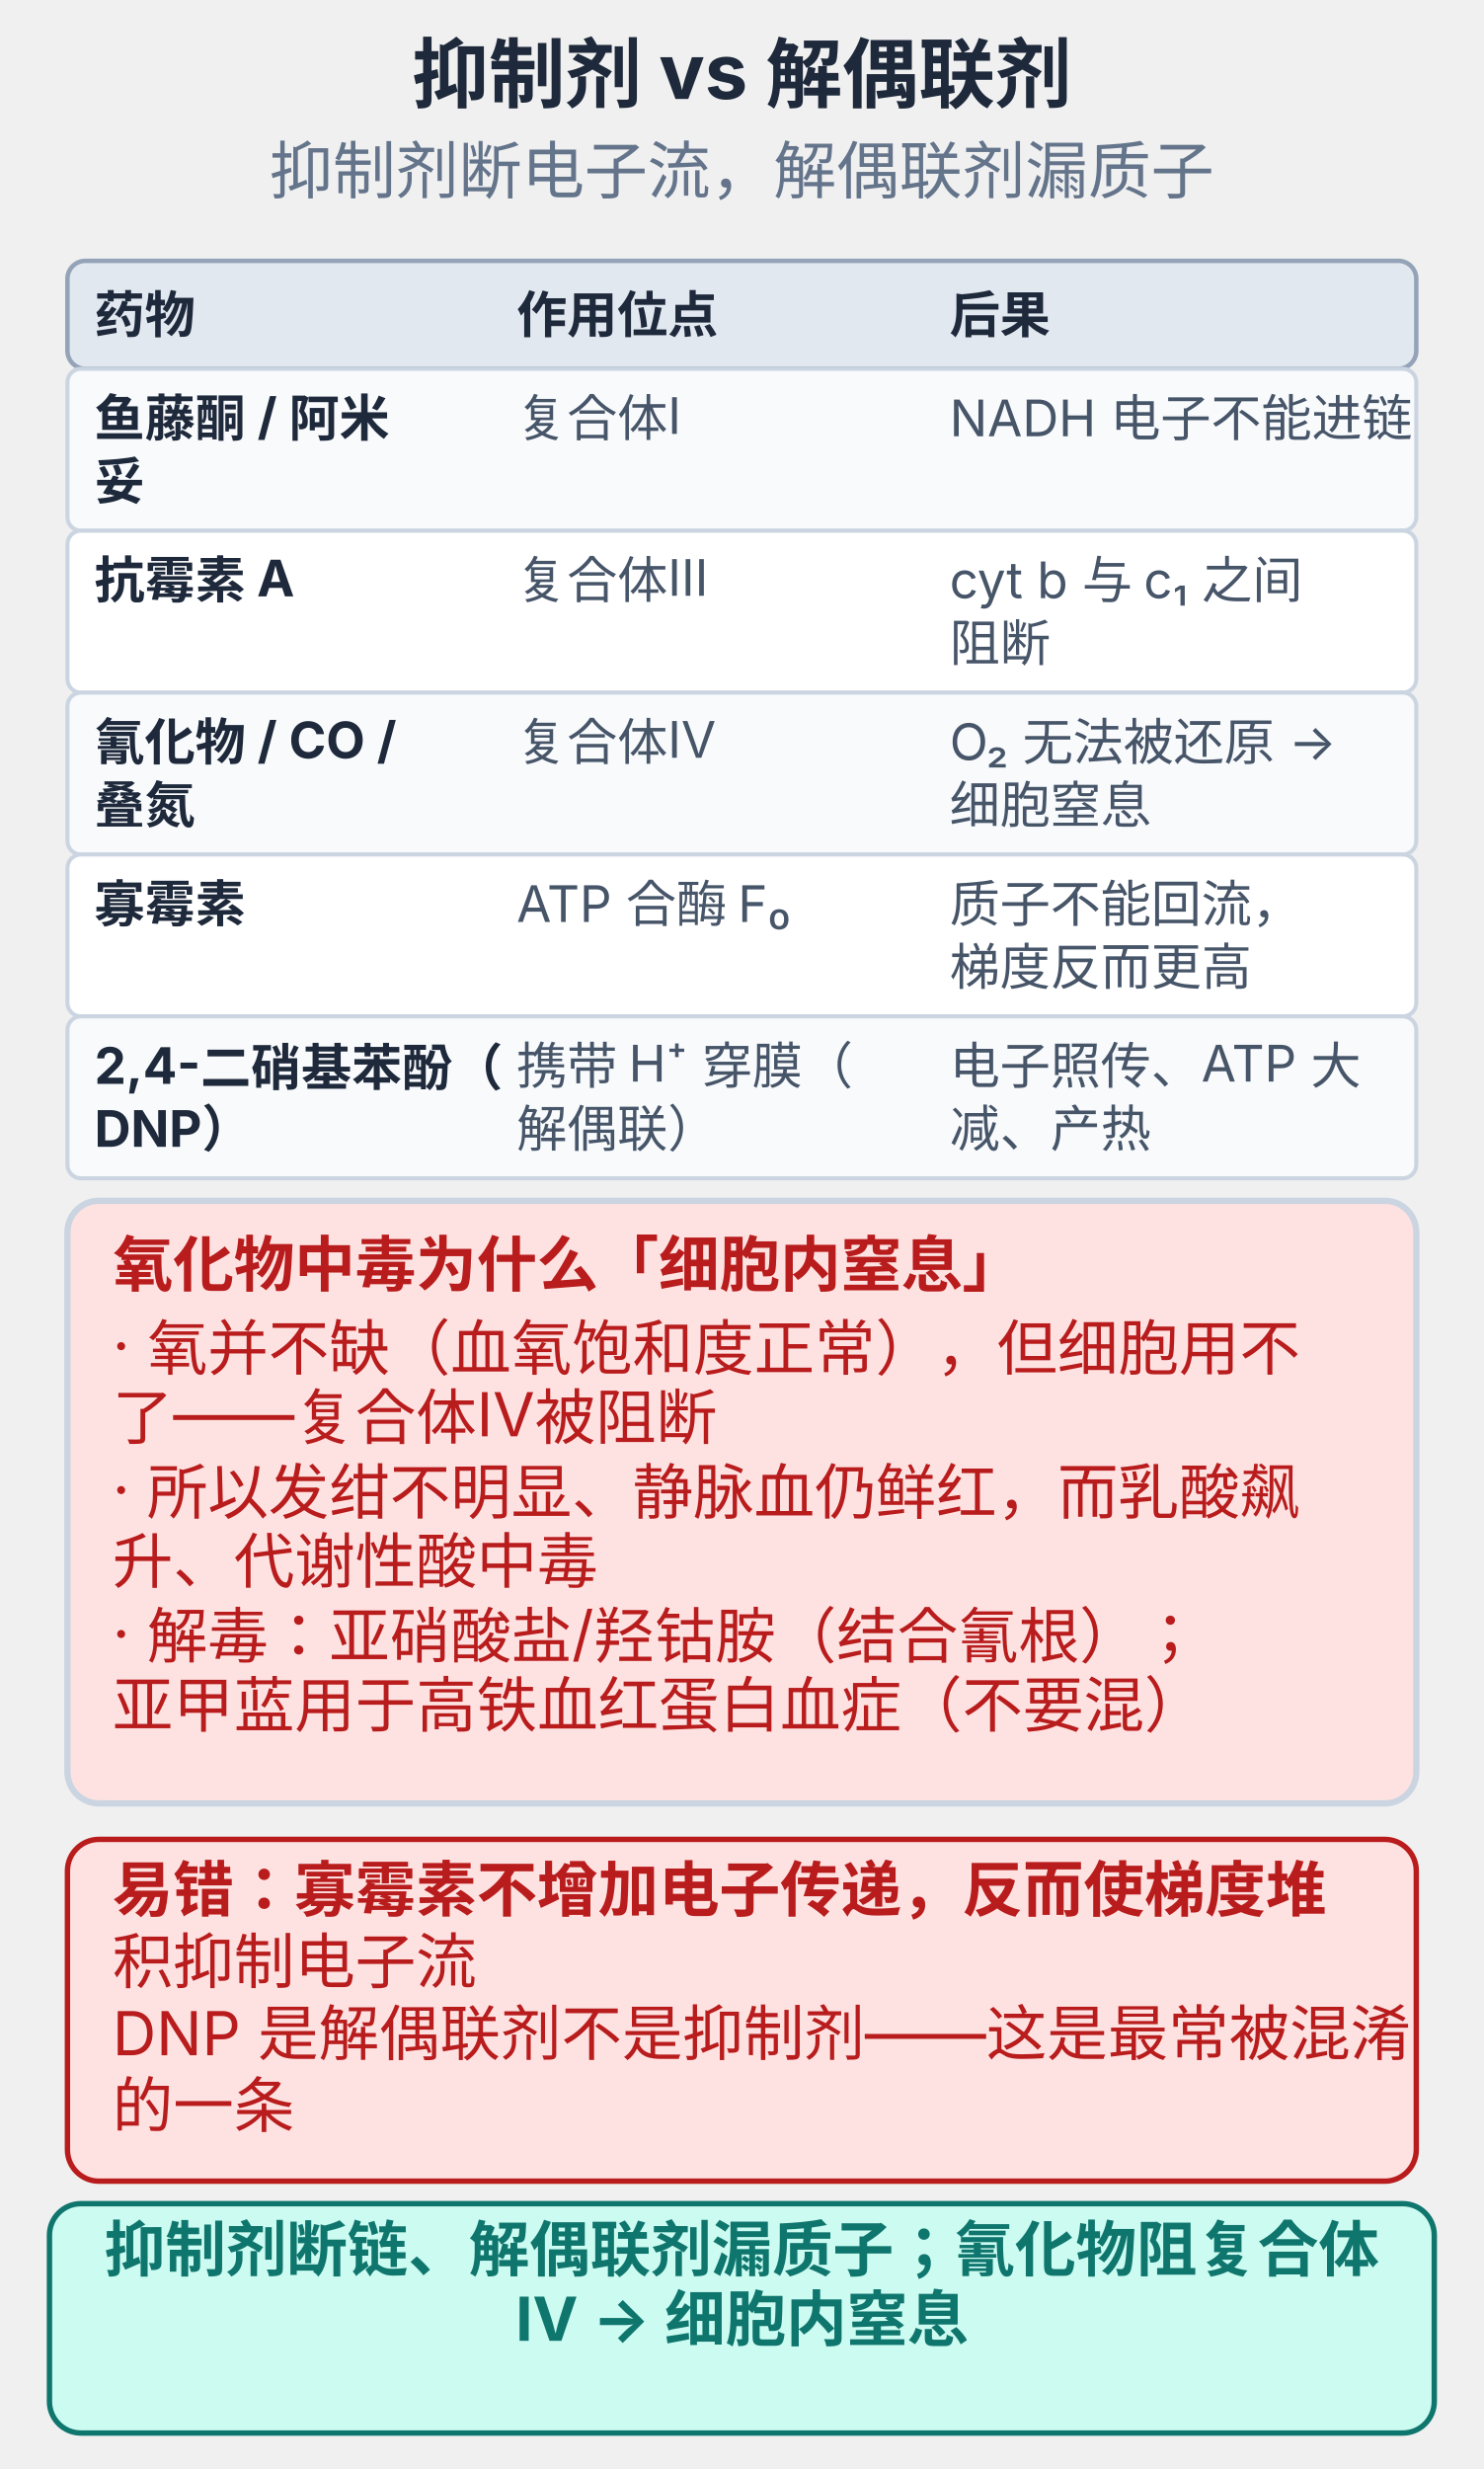
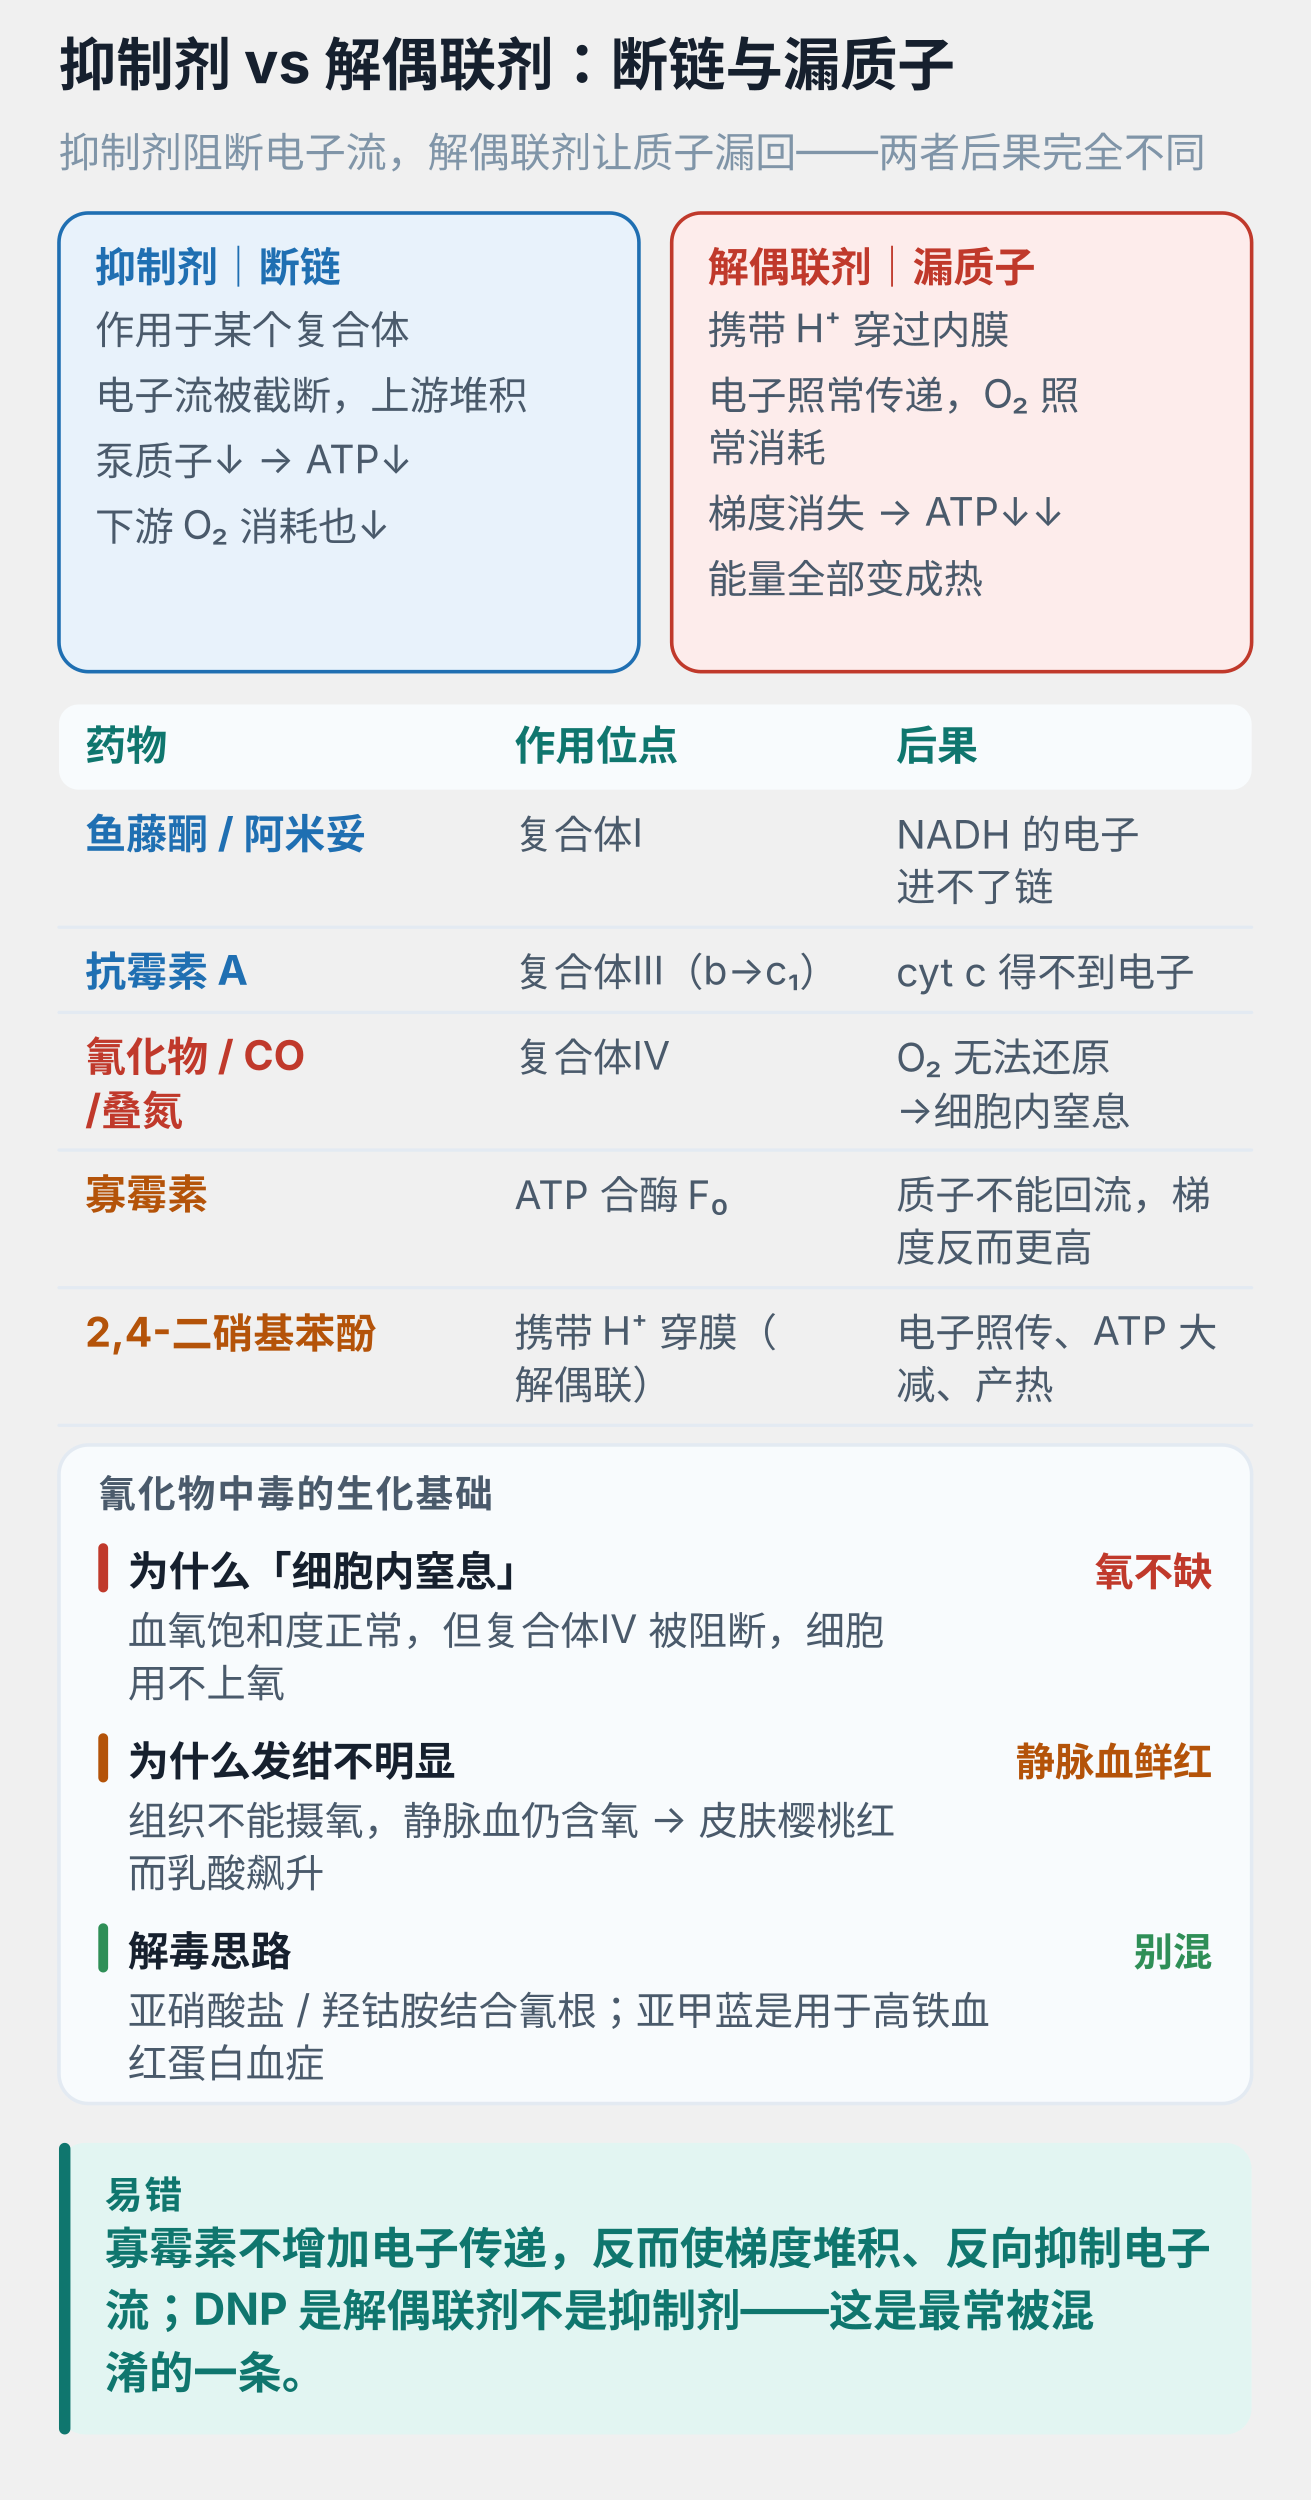
- <svg xmlns="http://www.w3.org/2000/svg" viewBox="0 0 330 549" width="100%" style="max-width:330px;display:block;margin:0 auto;background:#ffffff;border-radius:10px" role="img">
-   <text x="165.0" y="22.6" text-anchor="middle" font-size="17" font-weight="700" fill="#1e293b" font-family="-apple-system,'PingFang SC','Microsoft YaHei',sans-serif">抑制剂 vs 解偶联剂</text>
-   <text x="165.0" y="43.0" text-anchor="middle" font-size="14" font-weight="400" fill="#64748b" font-family="-apple-system,'PingFang SC','Microsoft YaHei',sans-serif">抑制剂断电子流，解偶联剂漏质子</text>
-   <rect x="15.0" y="58.0" width="300.0" height="24.0" rx="4" fill="#e2e8f0" stroke="#94a3b8" stroke-width="1" />
-   <text x="21.0" y="74.0" text-anchor="start" font-size="11.2" font-weight="700" fill="#1e293b" font-family="-apple-system,'PingFang SC','Microsoft YaHei',sans-serif">药物</text>
-   <text x="114.9" y="74.0" text-anchor="start" font-size="11.2" font-weight="700" fill="#1e293b" font-family="-apple-system,'PingFang SC','Microsoft YaHei',sans-serif">作用位点</text>
-   <text x="211.2" y="74.0" text-anchor="start" font-size="11.2" font-weight="700" fill="#1e293b" font-family="-apple-system,'PingFang SC','Microsoft YaHei',sans-serif">后果</text>
-   <rect x="15.0" y="82.0" width="300.0" height="36.0" rx="3" fill="#f8fafc" stroke="#cbd5e1" stroke-width="0.9" />
-   <text x="21.0" y="97.0" text-anchor="start" font-size="11.2" font-weight="700" fill="#1e293b" font-family="-apple-system,'PingFang SC','Microsoft YaHei',sans-serif">鱼藤酮 / 阿米</text>
-   <text x="21.0" y="111.0" text-anchor="start" font-size="11.2" font-weight="700" fill="#1e293b" font-family="-apple-system,'PingFang SC','Microsoft YaHei',sans-serif">妥</text>
-   <text x="114.9" y="97.0" text-anchor="start" font-size="11.2" font-weight="400" fill="#475569" font-family="-apple-system,'PingFang SC','Microsoft YaHei',sans-serif">复合体Ⅰ</text>
-   <text x="211.2" y="97.0" text-anchor="start" font-size="11.2" font-weight="400" fill="#475569" font-family="-apple-system,'PingFang SC','Microsoft YaHei',sans-serif">NADH 电子不能进链</text>
-   <rect x="15.0" y="118.0" width="300.0" height="36.0" rx="3" fill="#ffffff" stroke="#cbd5e1" stroke-width="0.9" />
-   <text x="21.0" y="133.0" text-anchor="start" font-size="11.2" font-weight="700" fill="#1e293b" font-family="-apple-system,'PingFang SC','Microsoft YaHei',sans-serif">抗霉素 A</text>
-   <text x="114.9" y="133.0" text-anchor="start" font-size="11.2" font-weight="400" fill="#475569" font-family="-apple-system,'PingFang SC','Microsoft YaHei',sans-serif">复合体Ⅲ</text>
-   <text x="211.2" y="133.0" text-anchor="start" font-size="11.2" font-weight="400" fill="#475569" font-family="-apple-system,'PingFang SC','Microsoft YaHei',sans-serif">cyt b 与 c₁ 之间</text>
-   <text x="211.2" y="147.0" text-anchor="start" font-size="11.2" font-weight="400" fill="#475569" font-family="-apple-system,'PingFang SC','Microsoft YaHei',sans-serif">阻断</text>
-   <rect x="15.0" y="154.0" width="300.0" height="36.0" rx="3" fill="#f8fafc" stroke="#cbd5e1" stroke-width="0.9" />
-   <text x="21.0" y="169.0" text-anchor="start" font-size="11.2" font-weight="700" fill="#1e293b" font-family="-apple-system,'PingFang SC','Microsoft YaHei',sans-serif">氰化物 / CO / </text>
-   <text x="21.0" y="183.0" text-anchor="start" font-size="11.2" font-weight="700" fill="#1e293b" font-family="-apple-system,'PingFang SC','Microsoft YaHei',sans-serif">叠氮</text>
-   <text x="114.9" y="169.0" text-anchor="start" font-size="11.2" font-weight="400" fill="#475569" font-family="-apple-system,'PingFang SC','Microsoft YaHei',sans-serif">复合体Ⅳ</text>
-   <text x="211.2" y="169.0" text-anchor="start" font-size="11.2" font-weight="400" fill="#475569" font-family="-apple-system,'PingFang SC','Microsoft YaHei',sans-serif">O₂ 无法被还原 → </text>
-   <text x="211.2" y="183.0" text-anchor="start" font-size="11.2" font-weight="400" fill="#475569" font-family="-apple-system,'PingFang SC','Microsoft YaHei',sans-serif">细胞窒息</text>
-   <rect x="15.0" y="190.0" width="300.0" height="36.0" rx="3" fill="#ffffff" stroke="#cbd5e1" stroke-width="0.9" />
-   <text x="21.0" y="205.0" text-anchor="start" font-size="11.2" font-weight="700" fill="#1e293b" font-family="-apple-system,'PingFang SC','Microsoft YaHei',sans-serif">寡霉素</text>
-   <text x="114.9" y="205.0" text-anchor="start" font-size="11.2" font-weight="400" fill="#475569" font-family="-apple-system,'PingFang SC','Microsoft YaHei',sans-serif">ATP 合酶 F₀</text>
-   <text x="211.2" y="205.0" text-anchor="start" font-size="11.2" font-weight="400" fill="#475569" font-family="-apple-system,'PingFang SC','Microsoft YaHei',sans-serif">质子不能回流，</text>
-   <text x="211.2" y="219.0" text-anchor="start" font-size="11.2" font-weight="400" fill="#475569" font-family="-apple-system,'PingFang SC','Microsoft YaHei',sans-serif">梯度反而更高</text>
-   <rect x="15.0" y="226.0" width="300.0" height="36.0" rx="3" fill="#f8fafc" stroke="#cbd5e1" stroke-width="0.9" />
-   <text x="21.0" y="241.0" text-anchor="start" font-size="11.2" font-weight="700" fill="#1e293b" font-family="-apple-system,'PingFang SC','Microsoft YaHei',sans-serif">2,4-二硝基苯酚（</text>
-   <text x="21.0" y="255.0" text-anchor="start" font-size="11.2" font-weight="700" fill="#1e293b" font-family="-apple-system,'PingFang SC','Microsoft YaHei',sans-serif">DNP）</text>
-   <text x="114.9" y="241.0" text-anchor="start" font-size="11.2" font-weight="400" fill="#475569" font-family="-apple-system,'PingFang SC','Microsoft YaHei',sans-serif">携带 H⁺ 穿膜（</text>
-   <text x="114.9" y="255.0" text-anchor="start" font-size="11.2" font-weight="400" fill="#475569" font-family="-apple-system,'PingFang SC','Microsoft YaHei',sans-serif">解偶联）</text>
-   <text x="211.2" y="241.0" text-anchor="start" font-size="11.2" font-weight="400" fill="#475569" font-family="-apple-system,'PingFang SC','Microsoft YaHei',sans-serif">电子照传、ATP 大</text>
-   <text x="211.2" y="255.0" text-anchor="start" font-size="11.2" font-weight="400" fill="#475569" font-family="-apple-system,'PingFang SC','Microsoft YaHei',sans-serif">减、产热</text>
-   <rect x="15.0" y="267.0" width="300.0" height="134.0" rx="7" fill="#fee2e2" stroke="#cbd5e1" stroke-width="1.4" />
-   <text x="25.0" y="286.0" text-anchor="start" font-size="13.5" font-weight="700" fill="#b91c1c" font-family="-apple-system,'PingFang SC','Microsoft YaHei',sans-serif">氧化物中毒为什么「细胞内窒息」</text>
-   <text x="25.0" y="304.0" text-anchor="start" font-size="13.5" font-weight="400" fill="#b91c1c" font-family="-apple-system,'PingFang SC','Microsoft YaHei',sans-serif">· 氧并不缺（血氧饱和度正常），但细胞用不</text>
-   <text x="25.0" y="320.0" text-anchor="start" font-size="13.5" font-weight="400" fill="#b91c1c" font-family="-apple-system,'PingFang SC','Microsoft YaHei',sans-serif">了——复合体Ⅳ被阻断</text>
-   <text x="25.0" y="336.0" text-anchor="start" font-size="13.5" font-weight="400" fill="#b91c1c" font-family="-apple-system,'PingFang SC','Microsoft YaHei',sans-serif">· 所以发绀不明显、静脉血仍鲜红，而乳酸飙</text>
-   <text x="25.0" y="352.0" text-anchor="start" font-size="13.5" font-weight="400" fill="#b91c1c" font-family="-apple-system,'PingFang SC','Microsoft YaHei',sans-serif">升、代谢性酸中毒</text>
-   <text x="25.0" y="368.0" text-anchor="start" font-size="13.5" font-weight="400" fill="#b91c1c" font-family="-apple-system,'PingFang SC','Microsoft YaHei',sans-serif">· 解毒：亚硝酸盐/羟钴胺（结合氰根）；</text>
-   <text x="25.0" y="384.0" text-anchor="start" font-size="13.5" font-weight="400" fill="#b91c1c" font-family="-apple-system,'PingFang SC','Microsoft YaHei',sans-serif">亚甲蓝用于高铁血红蛋白血症（不要混）</text>
-   <rect x="15.0" y="409.0" width="300.0" height="76.0" rx="7" fill="#fee2e2" stroke="#b91c1c" stroke-width="1.2" />
-   <text x="25.0" y="425.0" text-anchor="start" font-size="13.5" font-weight="700" fill="#b91c1c" font-family="-apple-system,'PingFang SC','Microsoft YaHei',sans-serif">易错：寡霉素不增加电子传递，反而使梯度堆</text>
-   <text x="25.0" y="441.0" text-anchor="start" font-size="13.5" font-weight="400" fill="#b91c1c" font-family="-apple-system,'PingFang SC','Microsoft YaHei',sans-serif">积抑制电子流</text>
-   <text x="25.0" y="457.0" text-anchor="start" font-size="13.5" font-weight="400" fill="#b91c1c" font-family="-apple-system,'PingFang SC','Microsoft YaHei',sans-serif">DNP 是解偶联剂不是抑制剂——这是最常被混淆</text>
-   <text x="25.0" y="473.0" text-anchor="start" font-size="13.5" font-weight="400" fill="#b91c1c" font-family="-apple-system,'PingFang SC','Microsoft YaHei',sans-serif">的一条</text>
-   <rect x="11.0" y="490.0" width="308.0" height="51.0" rx="7" fill="#ccfbf1" stroke="#0f766e" stroke-width="1.2" />
-   <text x="165.0" y="505.0" text-anchor="middle" font-size="13.5" font-weight="700" fill="#0f766e" font-family="-apple-system,'PingFang SC','Microsoft YaHei',sans-serif">抑制剂断链、解偶联剂漏质子；氰化物阻复合体</text>
-   <text x="165.0" y="520.5" text-anchor="middle" font-size="13.5" font-weight="700" fill="#0f766e" font-family="-apple-system,'PingFang SC','Microsoft YaHei',sans-serif">Ⅳ → 细胞内窒息</text>
+ <svg xmlns="http://www.w3.org/2000/svg" viewBox="0 0 400 763" width="100%" style="max-width:400px;display:block;margin:0 auto;background:#ffffff;border-radius:12px" role="img" aria-label="抑制剂 vs 解偶联剂：断链与漏质子">
+   <text x="18.0" y="26.0" font-size="17.5" font-weight="700" fill="#16202e" font-family="-apple-system,BlinkMacSystemFont,'PingFang SC','Microsoft YaHei',sans-serif">抑制剂 vs 解偶联剂：断链与漏质子</text>
+   <text x="18.0" y="51.0" font-size="12.5" font-weight="400" fill="#8095a8" font-family="-apple-system,BlinkMacSystemFont,'PingFang SC','Microsoft YaHei',sans-serif">抑制剂阻断电子流，解偶联剂让质子漏回——两者后果完全不同</text>
+   <rect x="18.0" y="65.0" width="177.0" height="140.0" rx="9" fill="#e8f2fb" stroke="#1f6fb2" stroke-width="1.1" />
+   <text x="29.0" y="86.0" font-size="12.5" font-weight="700" fill="#1f6fb2" font-family="-apple-system,BlinkMacSystemFont,'PingFang SC','Microsoft YaHei',sans-serif">抑制剂｜断链</text>
+   <text x="29.0" y="105.0" font-size="12" font-weight="400" fill="#4a5a6b" font-family="-apple-system,BlinkMacSystemFont,'PingFang SC','Microsoft YaHei',sans-serif">作用于某个复合体</text>
+   <text x="29.0" y="125.0" font-size="12" font-weight="400" fill="#4a5a6b" font-family="-apple-system,BlinkMacSystemFont,'PingFang SC','Microsoft YaHei',sans-serif">电子流被截断，上游堆积</text>
+   <text x="29.0" y="145.0" font-size="12" font-weight="400" fill="#4a5a6b" font-family="-apple-system,BlinkMacSystemFont,'PingFang SC','Microsoft YaHei',sans-serif">泵质子↓ → ATP↓</text>
+   <text x="29.0" y="165.0" font-size="12" font-weight="400" fill="#4a5a6b" font-family="-apple-system,BlinkMacSystemFont,'PingFang SC','Microsoft YaHei',sans-serif">下游 O₂ 消耗也↓</text>
+   <rect x="205.0" y="65.0" width="177.0" height="140.0" rx="9" fill="#fdeceb" stroke="#c0392b" stroke-width="1.1" />
+   <text x="216.0" y="86.0" font-size="12.5" font-weight="700" fill="#c0392b" font-family="-apple-system,BlinkMacSystemFont,'PingFang SC','Microsoft YaHei',sans-serif">解偶联剂｜漏质子</text>
+   <text x="216.0" y="105.0" font-size="12" font-weight="400" fill="#4a5a6b" font-family="-apple-system,BlinkMacSystemFont,'PingFang SC','Microsoft YaHei',sans-serif">携带 H⁺ 穿过内膜</text>
+   <text x="216.0" y="125.0" font-size="12" font-weight="400" fill="#4a5a6b" font-family="-apple-system,BlinkMacSystemFont,'PingFang SC','Microsoft YaHei',sans-serif">电子照常传递，O₂ 照</text>
+   <text x="216.0" y="141.0" font-size="12" font-weight="400" fill="#4a5a6b" font-family="-apple-system,BlinkMacSystemFont,'PingFang SC','Microsoft YaHei',sans-serif">常消耗</text>
+   <text x="216.0" y="161.0" font-size="12" font-weight="400" fill="#4a5a6b" font-family="-apple-system,BlinkMacSystemFont,'PingFang SC','Microsoft YaHei',sans-serif">梯度消失 → ATP↓↓</text>
+   <text x="216.0" y="181.0" font-size="12" font-weight="400" fill="#4a5a6b" font-family="-apple-system,BlinkMacSystemFont,'PingFang SC','Microsoft YaHei',sans-serif">能量全部变成热</text>
+   <rect x="18.0" y="215.0" width="364.0" height="26.0" rx="6" fill="#f8fbfd" />
+   <text x="26.0" y="232.0" font-size="12.5" font-weight="700" fill="#0f766e" font-family="-apple-system,BlinkMacSystemFont,'PingFang SC','Microsoft YaHei',sans-serif">药物</text>
+   <text x="157.0" y="232.0" font-size="12.5" font-weight="700" fill="#0f766e" font-family="-apple-system,BlinkMacSystemFont,'PingFang SC','Microsoft YaHei',sans-serif">作用位点</text>
+   <text x="273.5" y="232.0" font-size="12.5" font-weight="700" fill="#0f766e" font-family="-apple-system,BlinkMacSystemFont,'PingFang SC','Microsoft YaHei',sans-serif">后果</text>
+   <line x1="18.0" y1="283.0" x2="382.0" y2="283.0" stroke="#e3eaf2" stroke-width="1" stroke-linecap="round" />
+   <text x="26.0" y="259.0" font-size="12.5" font-weight="700" fill="#1f6fb2" font-family="-apple-system,BlinkMacSystemFont,'PingFang SC','Microsoft YaHei',sans-serif">鱼藤酮 / 阿米妥</text>
+   <text x="157.0" y="259.0" font-size="12" font-weight="400" fill="#4a5a6b" font-family="-apple-system,BlinkMacSystemFont,'PingFang SC','Microsoft YaHei',sans-serif">复合体Ⅰ</text>
+   <text x="273.5" y="259.0" font-size="12" font-weight="400" fill="#4a5a6b" font-family="-apple-system,BlinkMacSystemFont,'PingFang SC','Microsoft YaHei',sans-serif">NADH 的电子</text>
+   <text x="273.5" y="275.0" font-size="12" font-weight="400" fill="#4a5a6b" font-family="-apple-system,BlinkMacSystemFont,'PingFang SC','Microsoft YaHei',sans-serif">进不了链</text>
+   <line x1="18.0" y1="309.0" x2="382.0" y2="309.0" stroke="#e3eaf2" stroke-width="1" stroke-linecap="round" />
+   <text x="26.0" y="301.0" font-size="12.5" font-weight="700" fill="#1f6fb2" font-family="-apple-system,BlinkMacSystemFont,'PingFang SC','Microsoft YaHei',sans-serif">抗霉素 A</text>
+   <text x="157.0" y="301.0" font-size="12" font-weight="400" fill="#4a5a6b" font-family="-apple-system,BlinkMacSystemFont,'PingFang SC','Microsoft YaHei',sans-serif">复合体Ⅲ（b→c₁）</text>
+   <text x="273.5" y="301.0" font-size="12" font-weight="400" fill="#4a5a6b" font-family="-apple-system,BlinkMacSystemFont,'PingFang SC','Microsoft YaHei',sans-serif">cyt c 得不到电子</text>
+   <line x1="18.0" y1="351.0" x2="382.0" y2="351.0" stroke="#e3eaf2" stroke-width="1" stroke-linecap="round" />
+   <text x="26.0" y="327.0" font-size="12.5" font-weight="700" fill="#c0392b" font-family="-apple-system,BlinkMacSystemFont,'PingFang SC','Microsoft YaHei',sans-serif">氰化物 / CO</text>
+   <text x="26.0" y="343.0" font-size="12.5" font-weight="700" fill="#c0392b" font-family="-apple-system,BlinkMacSystemFont,'PingFang SC','Microsoft YaHei',sans-serif"> /叠氮</text>
+   <text x="157.0" y="327.0" font-size="12" font-weight="400" fill="#4a5a6b" font-family="-apple-system,BlinkMacSystemFont,'PingFang SC','Microsoft YaHei',sans-serif">复合体Ⅳ</text>
+   <text x="273.5" y="327.0" font-size="12" font-weight="400" fill="#4a5a6b" font-family="-apple-system,BlinkMacSystemFont,'PingFang SC','Microsoft YaHei',sans-serif">O₂ 无法还原</text>
+   <text x="273.5" y="343.0" font-size="12" font-weight="400" fill="#4a5a6b" font-family="-apple-system,BlinkMacSystemFont,'PingFang SC','Microsoft YaHei',sans-serif">→细胞内窒息</text>
+   <line x1="18.0" y1="393.0" x2="382.0" y2="393.0" stroke="#e3eaf2" stroke-width="1" stroke-linecap="round" />
+   <text x="26.0" y="369.0" font-size="12.5" font-weight="700" fill="#b45309" font-family="-apple-system,BlinkMacSystemFont,'PingFang SC','Microsoft YaHei',sans-serif">寡霉素</text>
+   <text x="157.0" y="369.0" font-size="12" font-weight="400" fill="#4a5a6b" font-family="-apple-system,BlinkMacSystemFont,'PingFang SC','Microsoft YaHei',sans-serif">ATP 合酶 F₀</text>
+   <text x="273.5" y="369.0" font-size="12" font-weight="400" fill="#4a5a6b" font-family="-apple-system,BlinkMacSystemFont,'PingFang SC','Microsoft YaHei',sans-serif">质子不能回流，梯</text>
+   <text x="273.5" y="385.0" font-size="12" font-weight="400" fill="#4a5a6b" font-family="-apple-system,BlinkMacSystemFont,'PingFang SC','Microsoft YaHei',sans-serif">度反而更高</text>
+   <line x1="18.0" y1="435.0" x2="382.0" y2="435.0" stroke="#e3eaf2" stroke-width="1" stroke-linecap="round" />
+   <text x="26.0" y="411.0" font-size="12.5" font-weight="700" fill="#b45309" font-family="-apple-system,BlinkMacSystemFont,'PingFang SC','Microsoft YaHei',sans-serif">2,4-二硝基苯酚</text>
+   <text x="157.0" y="411.0" font-size="12" font-weight="400" fill="#4a5a6b" font-family="-apple-system,BlinkMacSystemFont,'PingFang SC','Microsoft YaHei',sans-serif">携带 H⁺ 穿膜（</text>
+   <text x="157.0" y="427.0" font-size="12" font-weight="400" fill="#4a5a6b" font-family="-apple-system,BlinkMacSystemFont,'PingFang SC','Microsoft YaHei',sans-serif">解偶联）</text>
+   <text x="273.5" y="411.0" font-size="12" font-weight="400" fill="#4a5a6b" font-family="-apple-system,BlinkMacSystemFont,'PingFang SC','Microsoft YaHei',sans-serif">电子照传、ATP 大</text>
+   <text x="273.5" y="427.0" font-size="12" font-weight="400" fill="#4a5a6b" font-family="-apple-system,BlinkMacSystemFont,'PingFang SC','Microsoft YaHei',sans-serif">减、产热</text>
+   <rect x="18.0" y="441.0" width="364.0" height="201.0" rx="9" fill="#f8fbfd" stroke="#e3eaf2" stroke-width="1.1" />
+   <text x="30.0" y="460.0" font-size="11.5" font-weight="700" fill="#4a5a6b" letter-spacing="0.6" font-family="-apple-system,BlinkMacSystemFont,'PingFang SC','Microsoft YaHei',sans-serif">氰化物中毒的生化基础</text>
+   <rect x="30.0" y="471.0" width="3.0" height="15.0" rx="1.5" fill="#c0392b" />
+   <text x="39.0" y="484.0" font-size="12.5" font-weight="700" fill="#16202e" font-family="-apple-system,BlinkMacSystemFont,'PingFang SC','Microsoft YaHei',sans-serif">为什么「细胞内窒息」</text>
+   <text x="370.0" y="484.0" text-anchor="end" font-size="12" font-weight="700" fill="#c0392b" font-family="-apple-system,BlinkMacSystemFont,'PingFang SC','Microsoft YaHei',sans-serif">氧不缺</text>
+   <text x="39.0" y="502.0" font-size="12" font-weight="400" fill="#4a5a6b" font-family="-apple-system,BlinkMacSystemFont,'PingFang SC','Microsoft YaHei',sans-serif">血氧饱和度正常，但复合体Ⅳ 被阻断，细胞</text>
+   <text x="39.0" y="518.0" font-size="12" font-weight="400" fill="#4a5a6b" font-family="-apple-system,BlinkMacSystemFont,'PingFang SC','Microsoft YaHei',sans-serif">用不上氧</text>
+   <rect x="30.0" y="529.0" width="3.0" height="15.0" rx="1.5" fill="#b45309" />
+   <text x="39.0" y="542.0" font-size="12.5" font-weight="700" fill="#16202e" font-family="-apple-system,BlinkMacSystemFont,'PingFang SC','Microsoft YaHei',sans-serif">为什么发绀不明显</text>
+   <text x="370.0" y="542.0" text-anchor="end" font-size="12" font-weight="700" fill="#b45309" font-family="-apple-system,BlinkMacSystemFont,'PingFang SC','Microsoft YaHei',sans-serif">静脉血鲜红</text>
+   <text x="39.0" y="560.0" font-size="12" font-weight="400" fill="#4a5a6b" font-family="-apple-system,BlinkMacSystemFont,'PingFang SC','Microsoft YaHei',sans-serif">组织不能摄氧，静脉血仍含氧 → 皮肤樱桃红</text>
+   <text x="39.0" y="576.0" font-size="12" font-weight="400" fill="#4a5a6b" font-family="-apple-system,BlinkMacSystemFont,'PingFang SC','Microsoft YaHei',sans-serif">而乳酸飙升</text>
+   <rect x="30.0" y="587.0" width="3.0" height="15.0" rx="1.5" fill="#2f8f57" />
+   <text x="39.0" y="600.0" font-size="12.5" font-weight="700" fill="#16202e" font-family="-apple-system,BlinkMacSystemFont,'PingFang SC','Microsoft YaHei',sans-serif">解毒思路</text>
+   <text x="370.0" y="600.0" text-anchor="end" font-size="12" font-weight="700" fill="#2f8f57" font-family="-apple-system,BlinkMacSystemFont,'PingFang SC','Microsoft YaHei',sans-serif">别混</text>
+   <text x="39.0" y="618.0" font-size="12" font-weight="400" fill="#4a5a6b" font-family="-apple-system,BlinkMacSystemFont,'PingFang SC','Microsoft YaHei',sans-serif">亚硝酸盐 / 羟钴胺结合氰根；亚甲蓝是用于高铁血</text>
+   <text x="39.0" y="634.0" font-size="12" font-weight="400" fill="#4a5a6b" font-family="-apple-system,BlinkMacSystemFont,'PingFang SC','Microsoft YaHei',sans-serif">红蛋白血症</text>
+   <rect x="18.0" y="654.0" width="364.0" height="89.0" rx="8" fill="#e2f5f2" />
+   <rect x="18.0" y="654.0" width="3.5" height="89.0" rx="1.8" fill="#0f766e" />
+   <text x="32.0" y="674.0" font-size="11.5" font-weight="700" fill="#0f766e" letter-spacing="0.6" font-family="-apple-system,BlinkMacSystemFont,'PingFang SC','Microsoft YaHei',sans-serif">易错</text>
+   <text x="32.0" y="691.0" font-size="13.5" font-weight="700" fill="#0f766e" font-family="-apple-system,BlinkMacSystemFont,'PingFang SC','Microsoft YaHei',sans-serif">寡霉素不增加电子传递，反而使梯度堆积、反向抑制电子</text>
+   <text x="32.0" y="710.0" font-size="13.5" font-weight="700" fill="#0f766e" font-family="-apple-system,BlinkMacSystemFont,'PingFang SC','Microsoft YaHei',sans-serif">流；DNP 是解偶联剂不是抑制剂——这是最常被混</text>
+   <text x="32.0" y="729.0" font-size="13.5" font-weight="700" fill="#0f766e" font-family="-apple-system,BlinkMacSystemFont,'PingFang SC','Microsoft YaHei',sans-serif">淆的一条。</text>
</svg>
